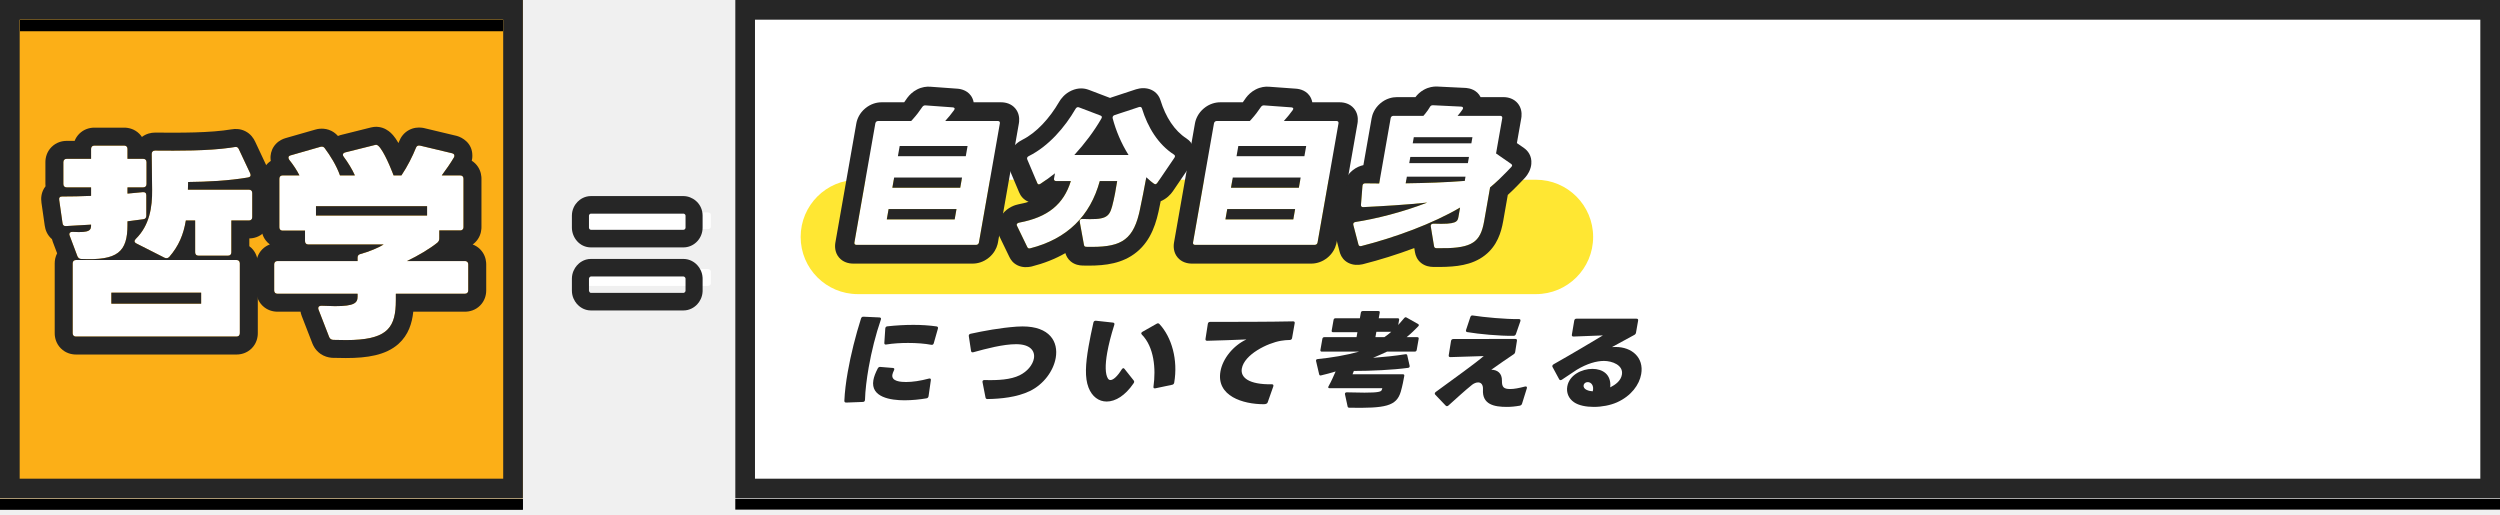
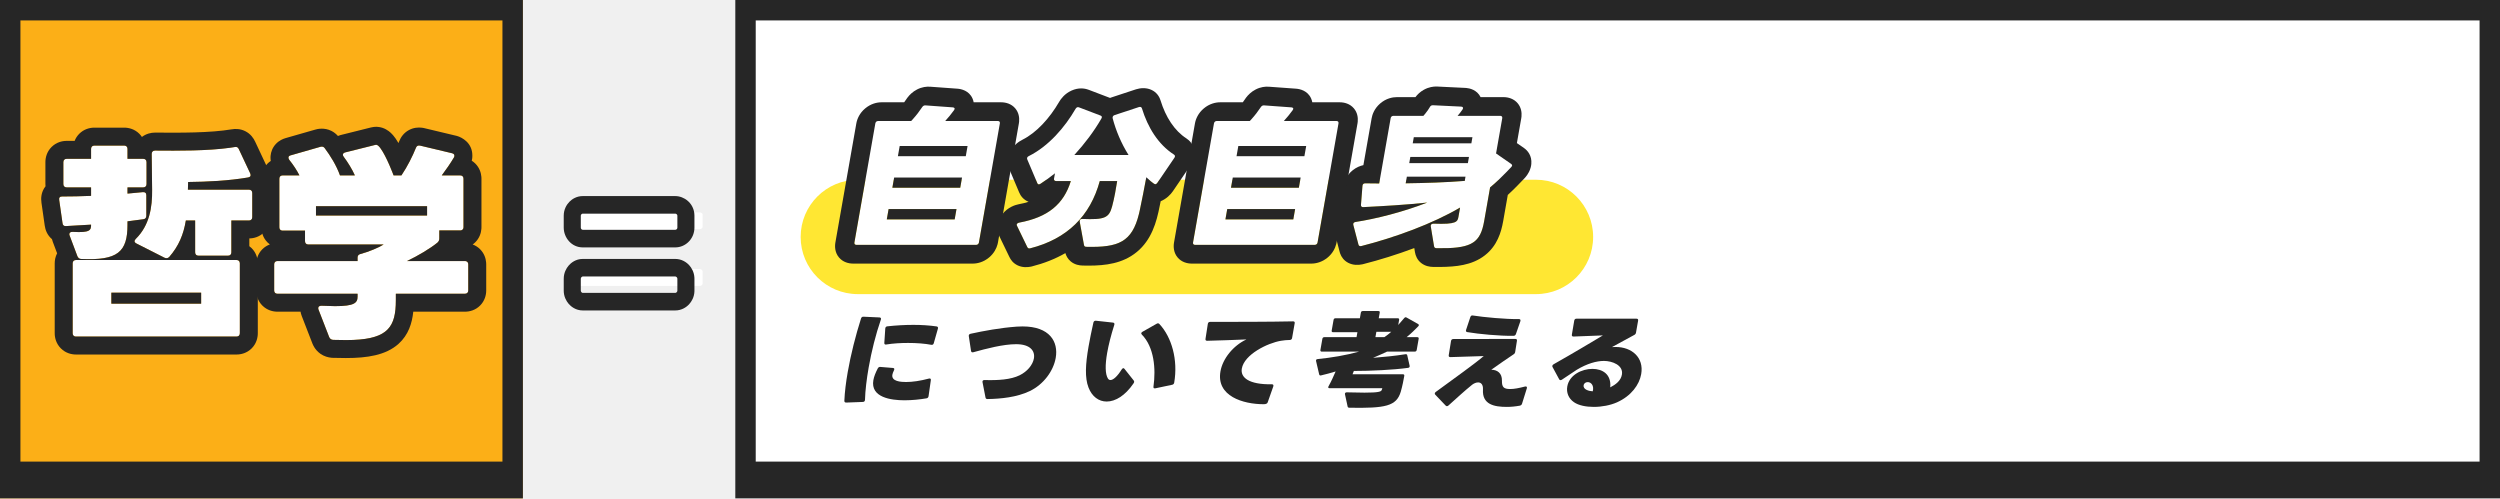
- <svg xmlns="http://www.w3.org/2000/svg" width="306" height="63" viewBox="0 0 306 63" fill="none">
-   <g filter="url(#filter0_d_395_11546)">
-     <path d="M0 0L64 0V61H0L0 0Z" fill="#FCAF17" />
-   </g>
-   <g filter="url(#filter1_d_395_11546)">
-     <path d="M64 0V61H0L0 0L64 0ZM2.409 58.591H61.591V2.409L2.409 2.409L2.409 58.591Z" fill="#262626" />
-   </g>
+ <svg xmlns="http://www.w3.org/2000/svg" width="306" height="61" viewBox="0 0 306 61" fill="none">
+   <mask id="path-1-inside-1_395_11546" fill="white">
+     <path d="M0 0L64 0V61H0L0 0Z" />
+   </mask>
+   <path d="M0 0L64 0V61H0L0 0Z" fill="#FCAF17" />
+   <path d="M0 0L0 -2.5H-2.5V0L0 0ZM64 0L66.5 0V-2.5H64V0ZM64 61V65.5H66.5V61H64ZM0 61H-2.5V65.5H0L0 61ZM0 0L0 2.5L64 2.5V0V-2.5L0 -2.5L0 0ZM64 0L61.5 0V61H64H66.5V0L64 0ZM64 61V56.5H0L0 61L0 65.5H64V61ZM0 61H2.5L2.5 0L0 0L-2.5 0L-2.5 61H0Z" fill="#262626" mask="url(#path-1-inside-1_395_11546)" />
  <path d="M38.676 25.241V26.38H52.275V25.241H38.676ZM33.56 32.357C33.56 32.104 33.712 31.952 33.966 31.952H43.766V31.521C43.766 31.293 43.893 31.141 44.121 31.091C45.159 30.812 46.425 30.28 46.957 29.926H37.739C37.486 29.926 37.334 29.774 37.334 29.521V28.229H34.599C34.346 28.229 34.194 28.077 34.194 27.824V21.873C34.194 21.619 34.346 21.468 34.599 21.468H36.65C36.346 20.86 35.916 20.201 35.409 19.568C35.333 19.467 35.308 19.366 35.308 19.29C35.308 19.163 35.384 19.062 35.587 19.011L39.208 17.973C39.284 17.947 39.334 17.947 39.385 17.947C39.537 17.947 39.638 17.998 39.74 18.125C40.423 19.036 41.183 20.252 41.614 21.468H43.437C43.108 20.733 42.601 19.897 42.069 19.188C41.993 19.087 41.968 19.011 41.968 18.935C41.968 18.808 42.069 18.707 42.247 18.657L45.894 17.745C45.944 17.745 45.995 17.72 46.045 17.72C46.704 17.72 47.97 20.885 48.173 21.468H49.135C49.869 20.378 50.502 19.112 50.908 18.099C50.984 17.871 51.161 17.77 51.414 17.821L55.339 18.758C55.517 18.808 55.618 18.91 55.618 19.036C55.618 19.112 55.618 19.188 55.567 19.264C55.137 19.999 54.58 20.784 54.073 21.468H56.327C56.58 21.468 56.732 21.619 56.732 21.873V27.799C56.732 28.052 56.58 28.204 56.327 28.204H53.769V29.191C53.769 29.419 53.693 29.546 53.541 29.698C52.63 30.432 51.237 31.268 49.819 31.952H56.91C57.163 31.952 57.315 32.104 57.315 32.357V35.548C57.315 35.801 57.163 35.953 56.91 35.953H48.451V36.738C48.451 40.132 47.438 41.626 42.348 41.626L40.778 41.6C40.525 41.575 40.398 41.474 40.297 41.271L38.98 37.878C38.955 37.827 38.955 37.751 38.955 37.7C38.955 37.523 39.107 37.422 39.36 37.422L41.006 37.472C43.386 37.472 43.766 37.067 43.766 36.307V35.953H33.966C33.712 35.953 33.56 35.801 33.56 35.548V32.357Z" fill="white" />
  <path d="M28.951 31.825C29.204 31.825 29.356 31.977 29.356 32.23V40.79C29.356 41.043 29.204 41.195 28.951 41.195H9.3C9.046 41.195 8.894 41.043 8.894 40.79V32.23C8.894 31.977 9.046 31.825 9.3 31.825H28.951ZM11.148 18.226C11.148 17.973 11.3 17.821 11.553 17.821H15.2C15.453 17.821 15.605 17.973 15.605 18.226V19.442H17.53C17.783 19.442 17.935 19.593 17.935 19.847V22.531C17.935 22.784 17.783 22.936 17.53 22.936H15.605V23.696L17.479 23.519C17.758 23.493 17.91 23.62 17.91 23.899V26.406C17.91 26.659 17.783 26.811 17.53 26.836L15.605 27.09V27.52C15.605 30.837 14.415 31.901 9.958 31.698C9.705 31.698 9.578 31.572 9.477 31.369L8.515 28.811C8.489 28.761 8.489 28.71 8.489 28.66C8.489 28.482 8.616 28.381 8.869 28.381H8.92C11.072 28.508 11.148 28.153 11.148 27.495L8.084 27.672C7.831 27.697 7.679 27.571 7.654 27.317L7.248 24.481C7.198 24.203 7.324 24.051 7.578 24.051C8.742 24.051 9.933 24.025 11.148 23.975V22.936H8.16C7.907 22.936 7.755 22.784 7.755 22.531V19.847C7.755 19.593 7.907 19.442 8.16 19.442H11.148V18.226ZM28.723 17.998C28.977 17.947 29.128 18.023 29.23 18.251L30.623 21.214C30.749 21.493 30.648 21.67 30.369 21.721C27.989 22.126 25.381 22.253 23.025 22.278L23 23.215H30.471C30.724 23.215 30.876 23.367 30.876 23.62V26.583C30.876 26.836 30.724 26.988 30.471 26.988H28.318V30.888C28.318 31.141 28.166 31.293 27.913 31.293H24.292C24.038 31.293 23.886 31.141 23.886 30.888V26.988H22.747C22.468 28.685 21.886 30.103 20.721 31.445C20.544 31.622 20.366 31.648 20.138 31.547L16.694 29.799C16.542 29.723 16.466 29.622 16.466 29.521C16.466 29.445 16.517 29.343 16.618 29.242C18.315 27.571 18.644 25.342 18.619 23.24L18.568 18.834C18.568 18.581 18.72 18.429 18.974 18.429C22.012 18.454 25.862 18.479 28.723 17.998ZM13.63 37.169H24.621V35.826H13.63V37.169Z" fill="white" />
  <path d="M33.567 35.638C33.595 35.808 33.705 35.918 33.876 35.946L33.966 35.953H43.767V36.307C43.767 37.067 43.386 37.472 41.006 37.472L39.359 37.422C39.106 37.422 38.954 37.523 38.954 37.7C38.954 37.751 38.954 37.827 38.98 37.878L40.297 41.271C40.398 41.474 40.525 41.575 40.778 41.6L42.348 41.626C47.12 41.626 48.309 40.312 48.438 37.352L48.451 36.738V35.953H56.909C57.162 35.953 57.315 35.801 57.315 35.548V32.357C57.315 32.136 57.199 31.991 57 31.959L56.909 31.952H49.818C51.236 31.268 52.629 30.432 53.541 29.698C53.674 29.565 53.749 29.451 53.766 29.272L53.77 29.191V28.204H56.327L56.417 28.197C56.587 28.169 56.698 28.059 56.726 27.888L56.732 27.799V21.873C56.732 21.62 56.58 21.468 56.327 21.468H54.073C54.58 20.784 55.137 19.999 55.567 19.264C55.593 19.226 55.605 19.188 55.611 19.15L55.618 19.036C55.618 18.91 55.517 18.808 55.34 18.758L51.414 17.821C51.161 17.77 50.983 17.871 50.907 18.099C50.502 19.112 49.869 20.379 49.135 21.468H48.173L48.05 21.139C47.663 20.143 46.621 17.72 46.045 17.72C45.995 17.72 45.944 17.745 45.894 17.745L42.247 18.656C42.07 18.707 41.968 18.809 41.968 18.935C41.968 19.011 41.993 19.087 42.069 19.188C42.601 19.897 43.107 20.733 43.437 21.468H41.613C41.183 20.252 40.423 19.036 39.739 18.125C39.638 17.998 39.537 17.947 39.385 17.947C39.334 17.947 39.284 17.947 39.208 17.972L35.586 19.012L35.517 19.032C35.366 19.087 35.308 19.179 35.308 19.29C35.308 19.366 35.333 19.467 35.409 19.568C35.916 20.201 36.346 20.86 36.65 21.468H34.599C34.346 21.468 34.193 21.62 34.193 21.873V27.824C34.193 28.046 34.31 28.19 34.509 28.222L34.599 28.229H37.334V29.52C37.334 29.773 37.486 29.925 37.739 29.925H46.957C46.425 30.28 45.159 30.812 44.121 31.091C43.893 31.141 43.767 31.293 43.767 31.521V31.952H33.966L33.876 31.959C33.677 31.991 33.56 32.135 33.56 32.357V35.548L33.567 35.638ZM52.275 25.241V26.381H38.676V25.241H52.275ZM45.68 15.558C45.676 15.559 45.672 15.559 45.668 15.559C45.672 15.559 45.676 15.559 45.68 15.558ZM57.816 19.036C57.816 19.055 57.829 19.317 57.744 19.673C57.894 19.768 58.041 19.883 58.179 20.021C58.68 20.522 58.88 21.13 58.922 21.654L58.931 21.873V27.799L58.922 28.017C58.88 28.542 58.68 29.149 58.179 29.65C58.075 29.754 57.966 29.844 57.855 29.924C58.168 30.04 58.482 30.225 58.762 30.505C59.263 31.006 59.462 31.614 59.504 32.138L59.513 32.357V35.548C59.513 36.115 59.334 36.828 58.762 37.4C58.189 37.973 57.477 38.151 56.909 38.151H50.584C50.439 39.553 49.999 40.994 48.776 42.091C47.23 43.478 44.951 43.824 42.348 43.824H42.312L40.742 43.799L40.56 43.788C40.179 43.75 39.685 43.632 39.21 43.296C38.857 43.045 38.621 42.75 38.464 42.494L38.331 42.254C38.3 42.193 38.272 42.13 38.247 42.066L36.94 38.697C36.852 38.481 36.809 38.288 36.788 38.151H33.966C33.398 38.151 32.686 37.973 32.113 37.4C31.541 36.828 31.362 36.115 31.362 35.548V32.357C31.362 31.79 31.541 31.077 32.113 30.505C32.396 30.222 32.714 30.035 33.03 29.919C32.933 29.847 32.838 29.767 32.747 29.675C32.175 29.103 31.995 28.391 31.995 27.824V21.873C31.995 21.305 32.175 20.593 32.747 20.02C32.873 19.894 33.006 19.788 33.143 19.698C33.132 19.631 33.124 19.564 33.118 19.497L33.109 19.29L33.118 19.084C33.159 18.596 33.349 18.067 33.765 17.622C34.166 17.191 34.637 16.994 34.98 16.898L38.602 15.86V15.861C38.979 15.749 39.278 15.749 39.385 15.749C39.715 15.749 40.133 15.806 40.565 16.022C40.922 16.201 41.179 16.436 41.362 16.643C41.466 16.6 41.561 16.566 41.643 16.543C41.666 16.536 41.69 16.53 41.714 16.524L45.36 15.612L45.492 15.584C45.508 15.581 45.524 15.579 45.54 15.577C45.559 15.573 45.58 15.568 45.602 15.563C45.697 15.545 45.853 15.521 46.045 15.521L46.214 15.527C47.036 15.584 47.586 16.042 47.783 16.218C48.06 16.466 48.275 16.745 48.427 16.962C48.547 17.133 48.662 17.319 48.773 17.509C48.805 17.432 48.837 17.357 48.866 17.283H48.867C49.054 16.8 49.412 16.276 50.026 15.934C50.599 15.616 51.184 15.573 51.652 15.633L51.845 15.665L51.925 15.682L55.85 16.62L55.943 16.644C56.529 16.812 57.816 17.466 57.816 19.036Z" fill="#262626" />
  <path d="M8.894 40.79C8.894 41.011 9.011 41.156 9.21 41.188L9.3 41.195H28.951C29.204 41.195 29.356 41.043 29.356 40.79V32.23C29.356 31.977 29.204 31.825 28.951 31.825H9.3C9.046 31.825 8.894 31.977 8.894 32.23V40.79ZM24.621 35.826V37.169H13.63V35.826H24.621ZM11.554 17.821L11.464 17.828C11.265 17.86 11.148 18.005 11.148 18.226V19.441H8.16V17.243H9.136C9.253 16.942 9.434 16.642 9.702 16.374C10.275 15.801 10.986 15.623 11.554 15.623V17.821ZM15.2 15.623V17.821H11.554V15.623H15.2ZM30.876 23.62C30.876 23.367 30.724 23.215 30.471 23.215H23L23.025 22.278C25.38 22.253 27.989 22.126 30.369 21.721C30.648 21.67 30.749 21.493 30.623 21.215L29.23 18.252C29.129 18.024 28.977 17.947 28.724 17.998L28.176 18.083C25.384 18.476 21.822 18.452 18.974 18.428C18.72 18.428 18.568 18.581 18.568 18.834L18.619 23.24C18.644 25.342 18.315 27.57 16.618 29.242C16.517 29.343 16.467 29.444 16.467 29.52C16.467 29.622 16.542 29.724 16.694 29.8L20.139 31.547C20.366 31.648 20.543 31.622 20.721 31.445C21.886 30.103 22.468 28.685 22.747 26.988H23.887V30.888C23.887 31.142 24.039 31.294 24.292 31.294H27.913C28.166 31.294 28.318 31.142 28.318 30.888V26.988H30.471C30.724 26.988 30.876 26.836 30.876 26.583V23.62ZM33.074 26.583C33.074 27.15 32.896 27.863 32.323 28.435C31.766 28.993 31.076 29.175 30.517 29.184V30.132C30.615 30.204 30.711 30.286 30.804 30.379C31.376 30.951 31.555 31.663 31.555 32.23V40.79C31.555 41.357 31.376 42.069 30.804 42.641C30.231 43.214 29.518 43.393 28.951 43.393H9.3C8.732 43.393 8.021 43.214 7.448 42.641C6.876 42.069 6.696 41.357 6.696 40.79V32.23C6.696 31.857 6.775 31.422 6.991 31.005L6.457 29.587C6.414 29.477 6.385 29.371 6.361 29.273C5.768 28.771 5.546 28.123 5.479 27.628L5.477 27.629L5.072 24.792L5.074 24.791C5 24.302 5.012 23.517 5.568 22.806C5.57 22.805 5.571 22.803 5.572 22.802C5.563 22.709 5.557 22.618 5.557 22.531V19.846C5.557 19.279 5.736 18.567 6.308 17.995C6.881 17.422 7.593 17.243 8.16 17.243V19.441C7.907 19.441 7.755 19.593 7.755 19.846V22.531C7.755 22.784 7.907 22.936 8.16 22.936H11.148V23.974C9.933 24.025 8.743 24.05 7.578 24.05C7.325 24.05 7.197 24.203 7.248 24.481L7.653 27.317C7.679 27.57 7.831 27.697 8.084 27.672L11.148 27.495C11.148 28.153 11.072 28.507 8.92 28.381H8.869C8.616 28.381 8.489 28.483 8.489 28.66C8.489 28.71 8.489 28.761 8.515 28.811L9.477 31.369C9.579 31.571 9.705 31.699 9.958 31.699C14.415 31.902 15.605 30.837 15.605 27.52V27.09L17.53 26.837C17.783 26.811 17.91 26.659 17.91 26.406V23.898C17.91 23.62 17.758 23.493 17.479 23.518L15.605 23.696V22.936H17.53C17.783 22.936 17.935 22.784 17.935 22.531V19.846C17.935 19.593 17.783 19.441 17.53 19.441H15.605V18.226C15.605 18.005 15.489 17.86 15.29 17.828L15.2 17.821V15.623C15.767 15.623 16.48 15.801 17.053 16.374C17.177 16.498 17.281 16.629 17.37 16.763C17.891 16.363 18.486 16.23 18.974 16.23C18.98 16.23 18.986 16.23 18.992 16.23C22.089 16.256 25.727 16.272 28.359 15.83V15.832C28.757 15.761 29.373 15.733 30.017 16.054C30.685 16.389 31.037 16.927 31.218 17.316H31.22L32.612 20.279C32.616 20.288 32.62 20.296 32.624 20.304C32.805 20.703 33.031 21.46 32.72 22.289C32.98 22.738 33.074 23.215 33.074 23.62V26.583Z" fill="#262626" />
-   <path d="M71.326 28.046C71.163 28.046 71 27.918 71 27.764V26.256C71 26.128 71.163 26 71.326 26H86.641C86.837 26 87 26.128 87 26.256V27.764C87 27.918 86.837 28.046 86.641 28.046H71.326ZM71.326 35C71.163 35 71 34.847 71 34.719V33.21C71 33.082 71.163 32.929 71.326 32.929H86.641C86.837 32.929 87 33.082 87 33.21V34.719C87 34.847 86.837 35 86.641 35H71.326Z" fill="white" />
-   <path d="M72.096 35.624C72.117 35.719 72.197 35.817 72.286 35.843L72.331 35.849H83.646L83.698 35.843C83.801 35.817 83.883 35.72 83.905 35.624L83.91 35.577V34.115C83.91 34.007 83.818 33.879 83.698 33.849L83.646 33.842V31.693C84.427 31.693 85.012 32.085 85.354 32.459C85.659 32.792 85.96 33.316 85.996 33.981L86 34.115V35.577L85.996 35.712C85.96 36.376 85.659 36.901 85.354 37.234C85.012 37.607 84.427 38 83.646 38H72.331C71.458 38 70.873 37.502 70.599 37.182C70.314 36.85 70.001 36.296 70.001 35.577V34.115C70.001 33.396 70.314 32.842 70.599 32.51C70.873 32.189 71.458 31.693 72.331 31.693H83.646V33.842H72.331C72.21 33.843 72.09 33.992 72.09 34.115V35.577L72.096 35.624ZM72.09 27.86C72.09 28.008 72.21 28.132 72.33 28.132H83.645L83.697 28.127C83.8 28.105 83.883 28.02 83.904 27.914L83.91 27.86V26.398C83.91 26.29 83.817 26.181 83.697 26.156L83.645 26.151V24C84.741 24 85.851 24.842 85.985 26.134L85.999 26.398V27.86L85.987 28.107C85.867 29.328 84.862 30.282 83.645 30.282H72.33C70.931 30.282 70 29.063 70 27.86V26.398C70 25.637 70.349 25.055 70.687 24.707C71.025 24.359 71.591 24 72.33 24H83.645V26.151H72.33L72.285 26.156C72.182 26.182 72.09 26.29 72.09 26.398V27.86Z" fill="#262626" />
-   <g filter="url(#filter2_d_395_11546)">
-     <rect x="90" width="216" height="61" fill="white" />
-     <rect x="91.205" y="1.205" width="213.591" height="58.591" stroke="#262626" stroke-width="2.409" />
-   </g>
+   <path d="M70.326 28.046C70.163 28.046 70 27.918 70 27.764V26.256C70 26.128 70.163 26 70.326 26H85.641C85.837 26 86 26.128 86 26.256V27.764C86 27.918 85.837 28.046 85.641 28.046H70.326ZM70.326 35C70.163 35 70 34.847 70 34.719V33.21C70 33.082 70.163 32.929 70.326 32.929H85.641C85.837 32.929 86 33.082 86 33.21V34.719C86 34.847 85.837 35 85.641 35H70.326Z" fill="white" />
+   <path d="M71.096 35.624C71.117 35.719 71.197 35.817 71.286 35.843L71.331 35.849H82.646L82.698 35.843C82.801 35.817 82.883 35.72 82.905 35.624L82.91 35.577V34.115C82.91 34.007 82.818 33.879 82.698 33.849L82.646 33.842V31.693C83.427 31.693 84.012 32.085 84.354 32.459C84.659 32.792 84.96 33.316 84.996 33.981L85 34.115V35.577L84.996 35.712C84.96 36.376 84.659 36.901 84.354 37.234C84.012 37.607 83.427 38 82.646 38H71.331C70.458 38 69.873 37.502 69.599 37.182C69.314 36.85 69.001 36.296 69.001 35.577V34.115C69.001 33.396 69.314 32.842 69.599 32.51C69.873 32.189 70.458 31.693 71.331 31.693H82.646V33.842H71.331C71.21 33.843 71.09 33.992 71.09 34.115V35.577L71.096 35.624ZM71.09 27.86C71.09 28.008 71.21 28.132 71.33 28.132H82.645L82.697 28.127C82.8 28.105 82.883 28.02 82.904 27.914L82.91 27.86V26.398C82.91 26.29 82.817 26.181 82.697 26.156L82.645 26.151V24C83.741 24 84.851 24.842 84.985 26.134L84.999 26.398V27.86L84.987 28.107C84.867 29.328 83.862 30.282 82.645 30.282H71.33C69.931 30.282 69 29.063 69 27.86V26.398C69 25.637 69.349 25.055 69.687 24.707C70.025 24.359 70.591 24 71.33 24H82.645V26.151H71.33L71.285 26.156C71.182 26.182 71.09 26.29 71.09 26.398V27.86Z" fill="#262626" />
+   <mask id="path-9-inside-2_395_11546" fill="white">
+     <path d="M90 0H306V61H90V0Z" />
+   </mask>
+   <path d="M90 0H306V61H90V0Z" fill="white" />
+   <path d="M90 0V-2.5H87.5V0H90ZM306 0H308.5V-2.5H306V0ZM306 61V65.5H308.5V61H306ZM90 61H87.5V65.5H90V61ZM90 0V2.5H306V0V-2.5H90V0ZM306 0H303.5V61H306H308.5V0H306ZM306 61V56.5H90V61V65.5H306V61ZM90 61H92.5V0H90H87.5V61H90Z" fill="#262626" mask="url(#path-9-inside-2_395_11546)" />
  <rect x="98" y="22" width="97" height="14" rx="7" fill="#FFE733" />
  <path d="M166.773 22.698C166.803 22.531 166.913 22.438 167.102 22.438L168.813 22.456L170.215 14.478C170.248 14.292 170.362 14.181 170.569 14.181L174.224 14.181C174.553 13.81 174.825 13.438 175.016 13.104C175.102 12.938 175.225 12.882 175.394 12.882L178.85 13.049C179.073 13.067 179.144 13.197 179.014 13.401C178.837 13.661 178.618 13.94 178.406 14.181L183.625 14.181C183.813 14.181 183.907 14.292 183.874 14.478L183.118 18.782L184.965 20.063C185.049 20.119 185.093 20.193 185.077 20.285C185.067 20.341 185.019 20.397 184.972 20.453C184.301 21.158 183.309 22.197 182.387 22.939L181.663 27.058C181.19 29.749 180.143 30.454 175.842 30.38C175.653 30.38 175.553 30.305 175.526 30.139L175.124 27.708C175.112 27.671 175.119 27.634 175.125 27.596C175.158 27.411 175.334 27.374 175.485 27.374C178.31 27.485 178.409 27.133 178.517 26.52L178.713 25.407C175.371 27.374 170.779 29.062 166.618 30.12C166.442 30.157 166.32 30.101 166.274 29.934L165.643 27.522C165.6 27.337 165.698 27.207 165.912 27.17C168.351 26.799 171.701 25.963 174.694 24.794C172.064 25.073 169.438 25.221 166.872 25.351C166.662 25.37 166.568 25.258 166.582 25.073L166.767 22.735L166.773 22.698ZM179.802 19.209L172.624 19.209L172.49 19.97L179.668 19.97L179.802 19.209ZM172.057 22.438C174.512 22.401 176.993 22.327 179.287 22.141L179.378 21.622L172.2 21.622L172.057 22.438ZM180.226 16.797L173.048 16.797L172.918 17.539L180.096 17.539L180.226 16.797Z" fill="white" />
  <path d="M152.975 14.812C153.506 14.255 153.946 13.68 154.33 13.104C154.431 12.956 154.557 12.882 154.743 12.9L158.073 13.142C158.295 13.16 158.367 13.29 158.218 13.494C157.873 13.958 157.508 14.422 157.138 14.812L163.582 14.812C163.77 14.812 163.864 14.923 163.831 15.108L161.271 29.675C161.238 29.86 161.106 29.971 160.917 29.971L146.278 29.971C146.09 29.971 145.997 29.86 146.029 29.675L148.589 15.108C148.622 14.923 148.755 14.812 148.943 14.812L152.975 14.812ZM151.352 19.116L159.66 19.116L159.878 17.873L151.57 17.873L151.352 19.116ZM159.2 21.733L150.892 21.733L150.673 22.976L158.982 22.976L159.2 21.733ZM158.522 25.592L150.213 25.592L149.991 26.854L158.3 26.854L158.522 25.592Z" fill="white" />
  <path d="M143.682 18.912C143.835 19.005 143.865 19.154 143.742 19.321L141.659 22.382C141.583 22.494 141.497 22.549 141.403 22.549C141.215 22.549 140.453 21.844 140.31 21.696C140.046 23.087 139.783 24.479 139.485 25.852C138.657 29.6 137.007 30.305 132.972 30.213C132.784 30.213 132.703 30.139 132.676 29.971L132.157 27.133C132.148 27.077 132.155 27.04 132.161 27.003C132.184 26.873 132.273 26.799 132.461 26.799L132.48 26.799C135.211 26.91 135.743 26.669 136.12 25.277C136.396 24.238 136.595 23.106 136.743 22.16L134.614 22.16C133.449 26.427 130.636 29.248 126.082 30.398C125.906 30.435 125.803 30.38 125.735 30.231L124.477 27.634C124.377 27.448 124.498 27.299 124.771 27.244C128.239 26.594 130.193 25.017 131.072 22.16L129.263 22.16C129.075 22.16 128.982 22.048 129.014 21.863L129.128 21.213C128.557 21.677 127.954 22.104 127.358 22.494C127.295 22.531 127.213 22.568 127.157 22.568C127.082 22.568 126.997 22.512 126.96 22.401L125.736 19.506C125.671 19.339 125.735 19.191 125.939 19.098C128.356 17.892 130.346 15.572 131.645 13.327C131.753 13.142 131.898 13.067 132.073 13.142L134.704 14.144C134.879 14.218 134.916 14.329 134.808 14.515C133.913 16.073 132.76 17.595 131.501 18.968L138.133 18.968C137.235 17.539 136.586 15.981 136.19 14.478C136.148 14.292 136.249 14.144 136.428 14.088L139.408 13.104C139.588 13.049 139.729 13.104 139.775 13.271C140.482 15.572 141.752 17.669 143.682 18.912Z" fill="white" />
  <path d="M111.527 14.812C112.058 14.255 112.498 13.68 112.882 13.104C112.983 12.956 113.109 12.882 113.294 12.9L116.624 13.142C116.847 13.16 116.918 13.29 116.77 13.494C116.424 13.958 116.06 14.422 115.69 14.812L122.133 14.812C122.322 14.812 122.415 14.923 122.383 15.108L119.823 29.675C119.79 29.86 119.657 29.971 119.469 29.971L104.83 29.971C104.642 29.971 104.548 29.86 104.581 29.675L107.141 15.108C107.174 14.923 107.306 14.812 107.495 14.812L111.527 14.812ZM109.903 19.116L118.212 19.116L118.43 17.873L110.122 17.873L109.903 19.116ZM117.752 21.733L109.443 21.733L109.225 22.976L117.533 22.976L117.752 21.733ZM117.073 25.592L108.765 25.592L108.543 26.854L116.852 26.854L117.073 25.592Z" fill="white" />
  <path d="M164.446 22.698C164.534 22.198 164.815 21.447 165.567 20.843C166.02 20.479 166.484 20.298 166.879 20.213L167.888 14.478C167.966 14.033 168.208 13.299 168.921 12.677C169.656 12.035 170.455 11.889 170.972 11.889L170.569 14.181L170.496 14.186C170.334 14.209 170.243 14.316 170.215 14.478L168.812 22.456L167.102 22.438C166.913 22.438 166.802 22.531 166.773 22.698L166.766 22.735L166.582 25.072C166.568 25.258 166.662 25.37 166.872 25.351C169.438 25.221 172.064 25.073 174.694 24.794C171.701 25.963 168.351 26.798 165.912 27.169C165.698 27.206 165.6 27.337 165.643 27.522L166.273 29.934C166.319 30.101 166.442 30.157 166.618 30.12C170.779 29.062 175.371 27.374 178.713 25.407L178.517 26.52C178.409 27.132 178.309 27.485 175.484 27.374C175.334 27.374 175.157 27.411 175.125 27.596C175.118 27.633 175.112 27.671 175.125 27.708L175.526 30.138C175.553 30.305 175.653 30.38 175.842 30.38C179.874 30.449 181.047 29.834 181.567 27.54L181.663 27.059L182.387 22.939C183.078 22.382 183.81 21.658 184.415 21.034L184.972 20.453C185.008 20.411 185.043 20.369 185.063 20.327L185.077 20.285C185.093 20.193 185.049 20.119 184.964 20.063L183.117 18.782L183.874 14.478C183.902 14.316 183.835 14.209 183.691 14.186L183.625 14.181L184.028 11.889C184.589 11.889 185.279 12.064 185.763 12.639C186.185 13.143 186.279 13.749 186.231 14.264L186.202 14.478L185.668 17.514L186.543 18.121L186.542 18.122C186.966 18.416 187.528 19.047 187.433 20.07L187.404 20.285L187.362 20.478C187.251 20.91 187.05 21.233 186.939 21.394C186.817 21.573 186.686 21.723 186.685 21.724C186.651 21.765 186.614 21.805 186.577 21.844C186.1 22.346 185.355 23.128 184.553 23.861L183.991 27.059L183.877 27.628C183.569 28.999 182.918 30.623 181.139 31.666C180.26 32.181 179.316 32.418 178.43 32.54C177.534 32.663 176.519 32.691 175.398 32.672L175.398 32.67C175.008 32.664 174.462 32.581 173.982 32.217C173.469 31.828 173.262 31.297 173.191 30.867L173.191 30.868L173.108 30.364C171.017 31.149 168.865 31.817 166.836 32.333C166.801 32.342 166.765 32.35 166.729 32.357C166.268 32.454 165.626 32.48 165.024 32.169C164.486 31.89 164.189 31.452 164.039 31.04L163.984 30.865L163.977 30.841L163.346 28.429C163.341 28.411 163.336 28.392 163.332 28.373C163.222 27.897 163.195 27.026 163.866 26.145C163.982 25.992 164.106 25.858 164.232 25.74C164.224 25.653 164.218 25.57 164.219 25.49L164.226 25.301L164.226 25.29L164.412 22.953C164.417 22.88 164.426 22.808 164.439 22.735L164.446 22.698ZM179.378 21.621L179.287 22.141C176.993 22.326 174.512 22.401 172.057 22.438L172.2 21.621L179.378 21.621ZM179.802 19.209L179.668 19.97L172.491 19.97L172.624 19.209L179.802 19.209ZM180.226 16.797L180.096 17.54L172.918 17.54L173.048 16.797L180.226 16.797ZM175.797 10.589L175.909 10.592L179.365 10.76C179.392 10.761 179.418 10.762 179.445 10.764C179.88 10.801 180.78 10.99 181.226 11.889L184.028 11.889L183.625 14.181L178.407 14.181C178.618 13.94 178.837 13.661 179.014 13.402C179.144 13.198 179.073 13.067 178.85 13.049L175.394 12.881C175.224 12.882 175.101 12.938 175.016 13.104C174.873 13.355 174.684 13.626 174.459 13.903L174.224 14.181L170.569 14.181L170.972 11.889L173.247 11.889C173.494 11.563 173.83 11.237 174.281 10.987C174.912 10.636 175.482 10.589 175.797 10.589Z" fill="#262626" />
  <path d="M146.023 29.741C146.022 29.866 146.089 29.946 146.213 29.966L146.278 29.972L160.917 29.972L160.985 29.966C161.115 29.946 161.211 29.866 161.254 29.741L161.271 29.675L163.831 15.109C163.859 14.946 163.792 14.84 163.648 14.816L163.581 14.812L163.984 12.52C164.545 12.52 165.236 12.694 165.719 13.27C166.142 13.773 166.235 14.38 166.187 14.894L166.158 15.109L163.598 29.675L163.551 29.888C163.419 30.402 163.113 31.01 162.513 31.514C161.827 32.089 161.074 32.264 160.514 32.264L145.875 32.264C145.314 32.264 144.624 32.089 144.141 31.514C143.658 30.938 143.605 30.227 143.702 29.675L146.262 15.109C146.359 14.556 146.662 13.845 147.347 13.27C148.033 12.694 148.785 12.52 149.345 12.52L148.943 14.812L148.875 14.816C148.723 14.84 148.618 14.946 148.59 15.109L146.029 29.675L146.023 29.741ZM158.521 25.593L158.3 26.854L149.992 26.854L150.214 25.593L158.521 25.593ZM159.2 21.733L158.981 22.976L150.674 22.976L150.892 21.733L159.2 21.733ZM159.878 17.873L159.659 19.117L151.352 19.117L151.57 17.873L159.878 17.873ZM153.691 10.954C154.3 10.639 154.874 10.581 155.312 10.615L155.313 10.614L158.643 10.856C158.651 10.856 158.659 10.857 158.667 10.858C159.081 10.892 160.042 11.076 160.478 12.046C160.55 12.205 160.595 12.364 160.624 12.52L163.984 12.52L163.581 14.812L157.139 14.812C157.509 14.422 157.873 13.958 158.218 13.494C158.367 13.29 158.295 13.161 158.072 13.142L154.742 12.9C154.557 12.882 154.431 12.956 154.33 13.104C153.994 13.608 153.615 14.111 153.17 14.602L152.975 14.812L148.943 14.812L149.345 12.52L152.12 12.52C152.219 12.384 152.316 12.247 152.41 12.106L152.429 12.079L152.524 11.945C152.767 11.624 153.143 11.237 153.691 10.954Z" fill="#262626" />
  <path d="M139.054 10.93C139.583 10.766 140.264 10.706 140.904 10.986C141.536 11.264 141.892 11.774 142.047 12.287L142.049 12.287C142.675 14.322 143.75 15.997 145.208 16.936L145.207 16.937C145.589 17.181 146.031 17.628 146.151 18.364C146.274 19.12 145.997 19.825 145.643 20.339L145.646 20.341L143.563 23.403L143.56 23.407C143.287 23.808 142.779 24.339 142.068 24.63C141.979 25.069 141.889 25.507 141.794 25.945L141.792 25.954C141.336 28.02 140.49 30.076 138.445 31.344C136.656 32.455 134.524 32.547 132.57 32.504L132.569 32.505C132.552 32.505 132.534 32.505 132.515 32.504L132.515 32.503C132.122 32.496 131.547 32.408 131.056 31.998C130.676 31.681 130.493 31.293 130.403 30.98C129.153 31.697 127.776 32.238 126.296 32.612C126.262 32.621 126.227 32.629 126.193 32.636C125.734 32.733 125.115 32.756 124.527 32.466C123.985 32.198 123.707 31.779 123.564 31.48L123.563 31.481L122.306 28.883L122.308 28.881C122.042 28.333 121.857 27.298 122.68 26.23C123.369 25.337 124.292 25.081 124.677 25.002C124.691 24.999 124.704 24.997 124.718 24.994C125.166 24.911 125.556 24.809 125.899 24.702C125.302 24.465 124.922 23.997 124.739 23.537L123.527 20.67C123.52 20.653 123.512 20.636 123.505 20.619C123.338 20.189 123.217 19.46 123.623 18.616C124.009 17.813 124.66 17.342 125.162 17.095L125.161 17.094C126.867 16.242 128.485 14.461 129.63 12.482L129.633 12.475C129.857 12.09 130.326 11.462 131.154 11.087C132.005 10.701 132.754 10.8 133.243 10.989L133.244 10.986L135.869 11.986C135.922 11.965 135.975 11.946 136.028 11.929L136.028 11.928L139.007 10.945C139.023 10.94 139.039 10.935 139.054 10.93ZM139.774 13.272C139.728 13.105 139.588 13.049 139.408 13.104L136.428 14.087C136.249 14.143 136.148 14.293 136.19 14.478C136.585 15.981 137.235 17.539 138.133 18.968L131.501 18.968C132.759 17.595 133.912 16.073 134.808 14.514C134.916 14.329 134.879 14.217 134.704 14.143L132.073 13.142C131.897 13.068 131.752 13.142 131.644 13.328C130.345 15.573 128.355 17.892 125.939 19.098C125.734 19.19 125.67 19.339 125.735 19.506L126.96 22.4C126.997 22.512 127.082 22.568 127.157 22.568C127.214 22.568 127.296 22.531 127.358 22.494C127.954 22.104 128.557 21.677 129.128 21.213L129.014 21.863C128.982 22.048 129.075 22.16 129.263 22.16L131.071 22.16C130.192 25.017 128.239 26.595 124.772 27.244L124.675 27.269C124.471 27.337 124.39 27.471 124.477 27.634L125.735 30.232C125.803 30.38 125.906 30.435 126.081 30.398C130.636 29.247 133.449 26.427 134.613 22.16L136.742 22.16C136.595 23.106 136.396 24.238 136.119 25.277C135.743 26.669 135.21 26.91 132.48 26.799L132.461 26.799C132.273 26.799 132.184 26.873 132.161 27.003C132.154 27.04 132.148 27.077 132.157 27.133L132.676 29.972C132.703 30.139 132.784 30.212 132.973 30.212C136.881 30.302 138.552 29.644 139.405 26.195L139.485 25.852C139.783 24.479 140.046 23.087 140.309 21.695C140.453 21.844 141.215 22.549 141.403 22.549C141.497 22.549 141.582 22.493 141.658 22.382L143.741 19.321C143.865 19.154 143.835 19.005 143.681 18.912C141.752 17.669 140.481 15.572 139.774 13.272Z" fill="#262626" />
  <path d="M104.574 29.741C104.573 29.866 104.641 29.946 104.764 29.966L104.83 29.972L119.469 29.972L119.536 29.966C119.667 29.946 119.762 29.866 119.805 29.741L119.822 29.675L122.382 15.109C122.411 14.946 122.343 14.84 122.199 14.816L122.133 14.812L122.536 12.52C123.097 12.52 123.789 12.694 124.272 13.27C124.694 13.773 124.787 14.38 124.739 14.894L124.71 15.109L122.15 29.675L122.104 29.888C121.971 30.402 121.665 31.01 121.065 31.514C120.38 32.089 119.627 32.264 119.066 32.264L104.427 32.264C103.866 32.264 103.175 32.089 102.692 31.514C102.209 30.938 102.156 30.227 102.253 29.675L104.814 15.109C104.911 14.556 105.213 13.845 105.899 13.27C106.584 12.694 107.337 12.52 107.898 12.52L107.495 14.812L107.427 14.816C107.275 14.84 107.169 14.947 107.141 15.109L104.581 29.675L104.574 29.741ZM117.073 25.593L116.852 26.854L108.543 26.854L108.765 25.593L117.073 25.593ZM117.752 21.733L117.533 22.976L109.225 22.976L109.443 21.733L117.752 21.733ZM118.43 17.873L118.212 19.117L109.903 19.117L110.122 17.873L118.43 17.873ZM112.242 10.954C112.852 10.639 113.425 10.581 113.863 10.615L113.864 10.614L117.194 10.856C117.202 10.856 117.211 10.857 117.219 10.858C117.633 10.892 118.594 11.076 119.03 12.046C119.101 12.205 119.147 12.364 119.176 12.52L122.536 12.52L122.133 14.812L115.69 14.812C116.06 14.422 116.424 13.958 116.769 13.494C116.918 13.29 116.847 13.161 116.624 13.142L113.294 12.9C113.109 12.882 112.983 12.956 112.882 13.104C112.546 13.608 112.166 14.111 111.721 14.602L111.526 14.812L107.495 14.812L107.898 12.52L110.671 12.52C110.77 12.384 110.868 12.247 110.962 12.106L110.98 12.079L111.076 11.945C111.318 11.623 111.694 11.237 112.242 10.954Z" fill="#262626" />
-   <path d="M191.186 46.467C191.128 46.505 191.059 46.53 191.008 46.53C190.943 46.53 190.884 46.505 190.846 46.429L190.032 44.924C190.002 44.873 189.998 44.823 190.005 44.785C190.018 44.709 190.07 44.633 190.169 44.582C192.849 43.065 194.618 41.99 196.194 41.054L192.6 41.193C192.446 41.193 192.37 41.117 192.397 40.965L192.686 39.246C192.715 39.081 192.818 39.005 192.972 39.005L200.291 39.005C200.458 39.005 200.534 39.081 200.506 39.246L200.248 40.713C200.225 40.839 200.159 40.928 200.045 40.991L197.304 42.483C197.461 42.47 197.602 42.47 197.756 42.47C199.72 42.47 201.242 43.748 200.882 45.796C200.655 47.086 199.668 48.465 197.913 49.249C197.119 49.603 196.069 49.805 195.08 49.805C194.13 49.805 193.236 49.628 192.663 49.236C191.975 48.768 191.706 48.035 191.835 47.301C192.084 45.885 193.625 45.151 194.909 45.151C196.129 45.151 197.248 45.796 197.092 47.415C197.756 47.074 198.39 46.606 198.521 45.86C198.728 44.684 197.315 44.178 196.326 44.178C195.401 44.178 194.252 44.506 192.989 45.265L191.186 46.467ZM194.953 47.896C195.14 47.2 194.753 46.77 194.342 46.77C194.111 46.77 193.884 46.897 193.839 47.15C193.744 47.693 194.532 47.883 194.953 47.896Z" fill="#262626" />
+   <path d="M191.185 46.467C191.127 46.505 191.059 46.53 191.007 46.53C190.943 46.53 190.883 46.505 190.845 46.429L190.031 44.924C190.001 44.873 189.998 44.823 190.004 44.785C190.018 44.709 190.069 44.633 190.168 44.582C192.849 43.065 194.617 41.99 196.194 41.054L192.6 41.193C192.446 41.193 192.369 41.117 192.396 40.965L192.686 39.246C192.714 39.081 192.818 39.005 192.972 39.005L200.29 39.005C200.457 39.005 200.534 39.081 200.505 39.246L200.247 40.713C200.225 40.839 200.158 40.928 200.044 40.991L197.304 42.483C197.46 42.47 197.601 42.47 197.755 42.47C199.72 42.47 201.242 43.748 200.882 45.796C200.655 47.086 199.668 48.465 197.912 49.249C197.118 49.603 196.068 49.805 195.08 49.805C194.129 49.805 193.236 49.628 192.663 49.236C191.975 48.768 191.706 48.035 191.835 47.301C192.084 45.885 193.625 45.151 194.909 45.151C196.129 45.151 197.248 45.796 197.092 47.415C197.755 47.074 198.39 46.606 198.521 45.86C198.728 44.684 197.314 44.178 196.325 44.178C195.401 44.178 194.252 44.506 192.989 45.265L191.185 46.467ZM194.953 47.896C195.139 47.2 194.753 46.77 194.342 46.77C194.111 46.77 193.883 46.897 193.839 47.15C193.743 47.693 194.531 47.883 194.953 47.896Z" fill="#262626" />
  <path d="M175.679 48.313C175.623 48.262 175.609 48.199 175.62 48.136C175.629 48.085 175.666 48.022 175.739 47.972C177.992 46.328 180.652 44.418 181.607 43.583L177.528 43.71C177.374 43.71 177.297 43.634 177.326 43.47L177.605 41.737C177.634 41.573 177.737 41.497 177.891 41.497L185.469 41.484C185.636 41.484 185.699 41.56 185.671 41.724L185.458 43.078C185.436 43.204 185.382 43.292 185.266 43.368C184.497 43.874 183.456 44.608 182.534 45.253C183.276 45.265 183.86 45.67 183.837 46.606C183.825 47.403 184.07 47.617 184.853 47.617C185.341 47.617 185.913 47.504 186.653 47.314C186.693 47.301 186.719 47.301 186.745 47.301C186.86 47.301 186.913 47.365 186.893 47.478L186.885 47.529L186.297 49.413C186.261 49.54 186.156 49.628 186.023 49.654C185.479 49.755 184.931 49.805 184.443 49.805C182.889 49.805 181.4 49.514 181.516 47.681C181.548 47.061 181.272 46.808 180.925 46.808C180.694 46.808 180.432 46.909 180.196 47.086C179.208 47.883 178.362 48.68 177.296 49.628C177.234 49.691 177.165 49.717 177.101 49.717C177.05 49.717 177.003 49.691 176.947 49.641L175.679 48.313ZM185.253 41.105C183.554 41.13 180.989 40.89 179.594 40.65C179.444 40.624 179.398 40.523 179.45 40.371L179.967 38.816C180.02 38.664 180.123 38.588 180.247 38.613C181.609 38.828 184.299 39.081 185.921 39.056C186.063 39.056 186.126 39.132 186.104 39.258L186.093 39.322L185.548 40.89C185.498 41.029 185.394 41.105 185.253 41.105Z" fill="#262626" />
  <path d="M168.709 38.07C168.838 38.07 168.904 38.133 168.879 38.272L168.759 38.955L171.083 38.955C171.212 38.955 171.277 39.018 171.253 39.157L171.144 39.777L171.869 38.942C171.966 38.828 172.06 38.803 172.164 38.866L173.578 39.663C173.648 39.701 173.678 39.752 173.667 39.815C173.66 39.853 173.626 39.903 173.593 39.941C173.201 40.346 172.719 40.826 172.166 41.269L173.475 41.269C173.604 41.269 173.67 41.332 173.645 41.471L173.405 42.837C173.383 42.964 173.293 43.039 173.164 43.039L169.775 43.039C169.27 43.28 168.686 43.533 168.062 43.798C169.376 43.697 170.788 43.558 172.03 43.356C172.148 43.343 172.231 43.381 172.25 43.495L172.539 44.772C172.566 44.911 172.499 45 172.353 45.025C170.524 45.278 167.767 45.404 165.712 45.404L165.551 45.809L171.715 45.809C171.843 45.809 171.907 45.885 171.884 46.011C171.798 46.505 171.647 47.289 171.454 47.946C170.923 49.729 169.556 49.982 165.165 49.906C165.037 49.906 164.968 49.856 164.948 49.755L164.622 48.25C164.613 48.224 164.618 48.199 164.622 48.174C164.638 48.085 164.713 48.022 164.841 48.022L164.854 48.022C165.761 48.047 166.465 48.06 167.017 48.06C168.738 48.06 169.03 47.934 169.112 47.757C169.149 47.693 169.18 47.592 169.193 47.516L162.735 47.516C162.581 47.516 162.532 47.428 162.608 47.289C162.924 46.732 163.219 46.075 163.48 45.468C162.856 45.657 162.249 45.822 161.701 45.948C161.578 45.986 161.497 45.935 161.466 45.822L161.085 44.19C161.058 44.051 161.125 43.963 161.281 43.95C162.941 43.786 164.779 43.482 166.346 43.039L161.788 43.039C161.66 43.039 161.596 42.964 161.618 42.837L161.858 41.471C161.883 41.332 161.971 41.269 162.099 41.269L166.041 41.269L166.148 40.662L163.169 40.662C163.041 40.662 162.975 40.599 162.999 40.46L163.228 39.157C163.252 39.018 163.341 38.955 163.469 38.955L166.448 38.955L166.568 38.272C166.592 38.133 166.681 38.07 166.809 38.07L168.709 38.07ZM169.444 41.269C169.749 41.067 170.018 40.852 170.291 40.611L168.468 40.611L168.352 41.269L169.444 41.269Z" fill="#262626" />
  <path d="M154.673 49.476C152.157 49.476 148.85 48.49 149.384 45.455C149.657 43.9 150.939 42.306 152.562 41.547C151.102 41.598 149.263 41.686 147.756 41.712C147.602 41.712 147.526 41.636 147.554 41.471L147.838 39.638C147.865 39.486 147.958 39.398 148.124 39.398C150.821 39.398 155.43 39.398 158.266 39.334C158.433 39.334 158.497 39.41 158.47 39.562L158.152 41.37C158.128 41.509 158.048 41.598 157.892 41.611C157.494 41.611 157.125 41.661 156.783 41.712C155.142 41.99 152.303 43.381 151.999 45.114C151.808 46.201 152.846 47.086 155.68 47.036C155.821 47.036 155.885 47.112 155.863 47.238L155.854 47.289L155.16 49.261C155.11 49.401 154.943 49.476 154.673 49.476Z" fill="#262626" />
-   <path d="M133.232 47.428C132.773 46.239 132.854 44.608 133.246 42.382C133.399 41.509 133.594 40.548 133.832 39.486C133.873 39.322 133.977 39.246 134.141 39.258L136.233 39.486C136.385 39.499 136.442 39.612 136.389 39.764C135.985 41.041 135.695 42.18 135.522 43.166C135.253 44.696 135.278 45.796 135.608 46.328C135.689 46.454 135.793 46.517 135.921 46.517C136.255 46.517 136.755 46.087 137.291 45.227C137.36 45.126 137.435 45.063 137.5 45.063C137.551 45.063 137.596 45.101 137.638 45.151L138.763 46.568C138.816 46.631 138.831 46.694 138.82 46.758C138.811 46.808 138.787 46.871 138.737 46.934C137.715 48.439 136.512 49.148 135.459 49.148C134.496 49.148 133.663 48.553 133.232 47.428ZM141.419 47.529C141.245 47.567 141.156 47.491 141.185 47.327C141.495 45.126 141.266 42.483 139.763 40.953C139.71 40.89 139.68 40.839 139.691 40.776C139.702 40.713 139.75 40.662 139.836 40.611L141.575 39.625C141.633 39.587 141.687 39.575 141.738 39.575C141.803 39.575 141.862 39.6 141.905 39.65C143.429 41.282 144.2 44.051 143.724 46.833C143.697 46.985 143.605 47.074 143.459 47.099L141.419 47.529Z" fill="#262626" />
-   <path d="M120.875 48.844C120.734 48.844 120.653 48.794 120.626 48.654L120.261 46.783C120.226 46.618 120.323 46.505 120.513 46.517C122.174 46.568 123.719 46.467 124.801 45.935C125.757 45.468 126.415 44.646 126.551 43.874C126.711 42.964 126.113 42.129 124.379 42.129C122.787 42.129 120.727 42.673 119.134 43.115C118.973 43.153 118.879 43.103 118.855 42.951L118.582 41.143C118.557 40.991 118.639 40.89 118.8 40.852C120.442 40.498 122.381 40.131 124.449 39.979L125.159 39.954C128.485 39.954 129.568 41.825 129.22 43.811C128.942 45.392 127.752 47.048 126.041 47.87C124.456 48.629 122.484 48.819 120.875 48.844Z" fill="#262626" />
-   <path d="M103.581 49.274C103.427 49.274 103.348 49.211 103.349 49.059C103.392 48.01 103.541 46.795 103.764 45.531C104.142 43.381 104.728 41.067 105.39 38.98C105.443 38.828 105.546 38.752 105.698 38.765L107.647 38.854C107.811 38.866 107.873 38.955 107.818 39.119C107.192 40.928 106.671 43.014 106.327 44.974C106.073 46.416 105.91 47.782 105.875 48.933C105.872 49.097 105.777 49.198 105.61 49.198L103.581 49.274ZM113.991 42.205C113.196 42.053 112.195 41.977 111.155 41.977C110.256 41.977 109.336 42.028 108.477 42.167C108.318 42.192 108.226 42.129 108.243 41.965L108.359 40.207C108.373 40.055 108.455 39.954 108.624 39.941C109.671 39.827 110.761 39.764 111.801 39.764C112.802 39.764 113.767 39.827 114.644 39.954C114.78 39.979 114.842 40.068 114.802 40.219L114.296 42.003C114.255 42.167 114.141 42.23 113.991 42.205ZM113.405 48.756C112.597 48.895 111.629 48.996 110.705 48.996C109.048 48.996 106.53 48.642 106.901 46.53C106.976 46.1 107.161 45.632 107.434 45.101C107.51 44.962 107.611 44.898 107.75 44.911L109.295 45.038C109.472 45.05 109.503 45.164 109.423 45.328C109.323 45.531 109.254 45.708 109.227 45.86C109.08 46.694 110.289 46.758 110.905 46.758C111.689 46.758 112.65 46.618 113.688 46.34C113.877 46.29 113.966 46.365 113.935 46.542L113.657 48.49C113.63 48.642 113.55 48.73 113.405 48.756Z" fill="#262626" />
-   <defs>
-     <filter id="filter0_d_395_11546" x="0" y="0" width="64" height="62.377" filterUnits="userSpaceOnUse" color-interpolation-filters="sRGB">
-       <feFlood flood-opacity="0" result="BackgroundImageFix" />
-       <feColorMatrix in="SourceAlpha" type="matrix" values="0 0 0 0 0 0 0 0 0 0 0 0 0 0 0 0 0 0 127 0" result="hardAlpha" />
-       <feOffset dy="1.377" />
-       <feComposite in2="hardAlpha" operator="out" />
-       <feColorMatrix type="matrix" values="0 0 0 0 0 0 0 0 0 0 0 0 0 0 0 0 0 0 1 0" />
-       <feBlend mode="normal" in2="BackgroundImageFix" result="effect1_dropShadow_395_11546" />
-       <feBlend mode="normal" in="SourceGraphic" in2="effect1_dropShadow_395_11546" result="shape" />
-     </filter>
-     <filter id="filter1_d_395_11546" x="0" y="0" width="64" height="62.377" filterUnits="userSpaceOnUse" color-interpolation-filters="sRGB">
-       <feFlood flood-opacity="0" result="BackgroundImageFix" />
-       <feColorMatrix in="SourceAlpha" type="matrix" values="0 0 0 0 0 0 0 0 0 0 0 0 0 0 0 0 0 0 127 0" result="hardAlpha" />
-       <feOffset dy="1.377" />
-       <feComposite in2="hardAlpha" operator="out" />
-       <feColorMatrix type="matrix" values="0 0 0 0 0 0 0 0 0 0 0 0 0 0 0 0 0 0 1 0" />
-       <feBlend mode="normal" in2="BackgroundImageFix" result="effect1_dropShadow_395_11546" />
-       <feBlend mode="normal" in="SourceGraphic" in2="effect1_dropShadow_395_11546" result="shape" />
-     </filter>
-     <filter id="filter2_d_395_11546" x="90" y="0" width="216" height="62.377" filterUnits="userSpaceOnUse" color-interpolation-filters="sRGB">
-       <feFlood flood-opacity="0" result="BackgroundImageFix" />
-       <feColorMatrix in="SourceAlpha" type="matrix" values="0 0 0 0 0 0 0 0 0 0 0 0 0 0 0 0 0 0 127 0" result="hardAlpha" />
-       <feOffset dy="1.377" />
-       <feComposite in2="hardAlpha" operator="out" />
-       <feColorMatrix type="matrix" values="0 0 0 0 0 0 0 0 0 0 0 0 0 0 0 0 0 0 1 0" />
-       <feBlend mode="normal" in2="BackgroundImageFix" result="effect1_dropShadow_395_11546" />
-       <feBlend mode="normal" in="SourceGraphic" in2="effect1_dropShadow_395_11546" result="shape" />
-     </filter>
-   </defs>
+   <path d="M133.231 47.428C132.773 46.239 132.854 44.608 133.245 42.382C133.399 41.509 133.593 40.548 133.831 39.486C133.873 39.322 133.976 39.246 134.141 39.258L136.232 39.486C136.384 39.499 136.441 39.612 136.389 39.764C135.985 41.041 135.695 42.18 135.521 43.166C135.252 44.696 135.277 45.796 135.608 46.328C135.688 46.454 135.793 46.517 135.921 46.517C136.255 46.517 136.754 46.087 137.29 45.227C137.36 45.126 137.435 45.063 137.499 45.063C137.55 45.063 137.595 45.101 137.638 45.151L138.763 46.568C138.816 46.631 138.83 46.694 138.819 46.758C138.81 46.808 138.786 46.871 138.737 46.934C137.715 48.439 136.511 49.148 135.459 49.148C134.496 49.148 133.663 48.553 133.231 47.428ZM141.418 47.529C141.245 47.567 141.155 47.491 141.184 47.327C141.494 45.126 141.265 42.483 139.762 40.953C139.709 40.89 139.68 40.839 139.691 40.776C139.702 40.713 139.749 40.662 139.835 40.611L141.575 39.625C141.633 39.587 141.687 39.575 141.738 39.575C141.802 39.575 141.862 39.6 141.904 39.65C143.428 41.282 144.2 44.051 143.723 46.833C143.697 46.985 143.604 47.074 143.458 47.099L141.418 47.529Z" fill="#262626" />
+   <path d="M120.874 48.844C120.733 48.844 120.652 48.794 120.625 48.654L120.261 46.783C120.225 46.618 120.323 46.505 120.513 46.517C122.173 46.568 123.719 46.467 124.801 45.935C125.756 45.468 126.414 44.646 126.55 43.874C126.71 42.964 126.112 42.129 124.379 42.129C122.786 42.129 120.726 42.673 119.133 43.115C118.973 43.153 118.879 43.103 118.854 42.951L118.581 41.143C118.557 40.991 118.639 40.89 118.799 40.852C120.441 40.498 122.38 40.131 124.448 39.979L125.159 39.954C128.485 39.954 129.568 41.825 129.219 43.811C128.941 45.392 127.751 47.048 126.04 47.87C124.456 48.629 122.484 48.819 120.874 48.844Z" fill="#262626" />
+   <path d="M103.58 49.274C103.426 49.274 103.348 49.211 103.349 49.059C103.392 48.01 103.541 46.795 103.763 45.531C104.141 43.381 104.728 41.067 105.39 38.98C105.442 38.828 105.545 38.752 105.697 38.765L107.646 38.854C107.811 38.866 107.872 38.955 107.818 39.119C107.192 40.928 106.671 43.014 106.326 44.974C106.073 46.416 105.91 47.782 105.875 48.933C105.871 49.097 105.776 49.198 105.61 49.198L103.58 49.274ZM113.991 42.205C113.196 42.053 112.195 41.977 111.154 41.977C110.256 41.977 109.335 42.028 108.476 42.167C108.318 42.192 108.226 42.129 108.242 41.965L108.358 40.207C108.372 40.055 108.454 39.954 108.623 39.941C109.671 39.827 110.76 39.764 111.8 39.764C112.802 39.764 113.767 39.827 114.643 39.954C114.78 39.979 114.841 40.068 114.802 40.219L114.296 42.003C114.254 42.167 114.14 42.23 113.991 42.205ZM113.404 48.756C112.597 48.895 111.629 48.996 110.704 48.996C109.048 48.996 106.529 48.642 106.9 46.53C106.976 46.1 107.161 45.632 107.434 45.101C107.51 44.962 107.611 44.898 107.75 44.911L109.294 45.038C109.472 45.05 109.503 45.164 109.423 45.328C109.323 45.531 109.253 45.708 109.227 45.86C109.08 46.694 110.289 46.758 110.905 46.758C111.688 46.758 112.65 46.618 113.688 46.34C113.876 46.29 113.966 46.365 113.934 46.542L113.656 48.49C113.63 48.642 113.55 48.73 113.404 48.756Z" fill="#262626" />
</svg>
